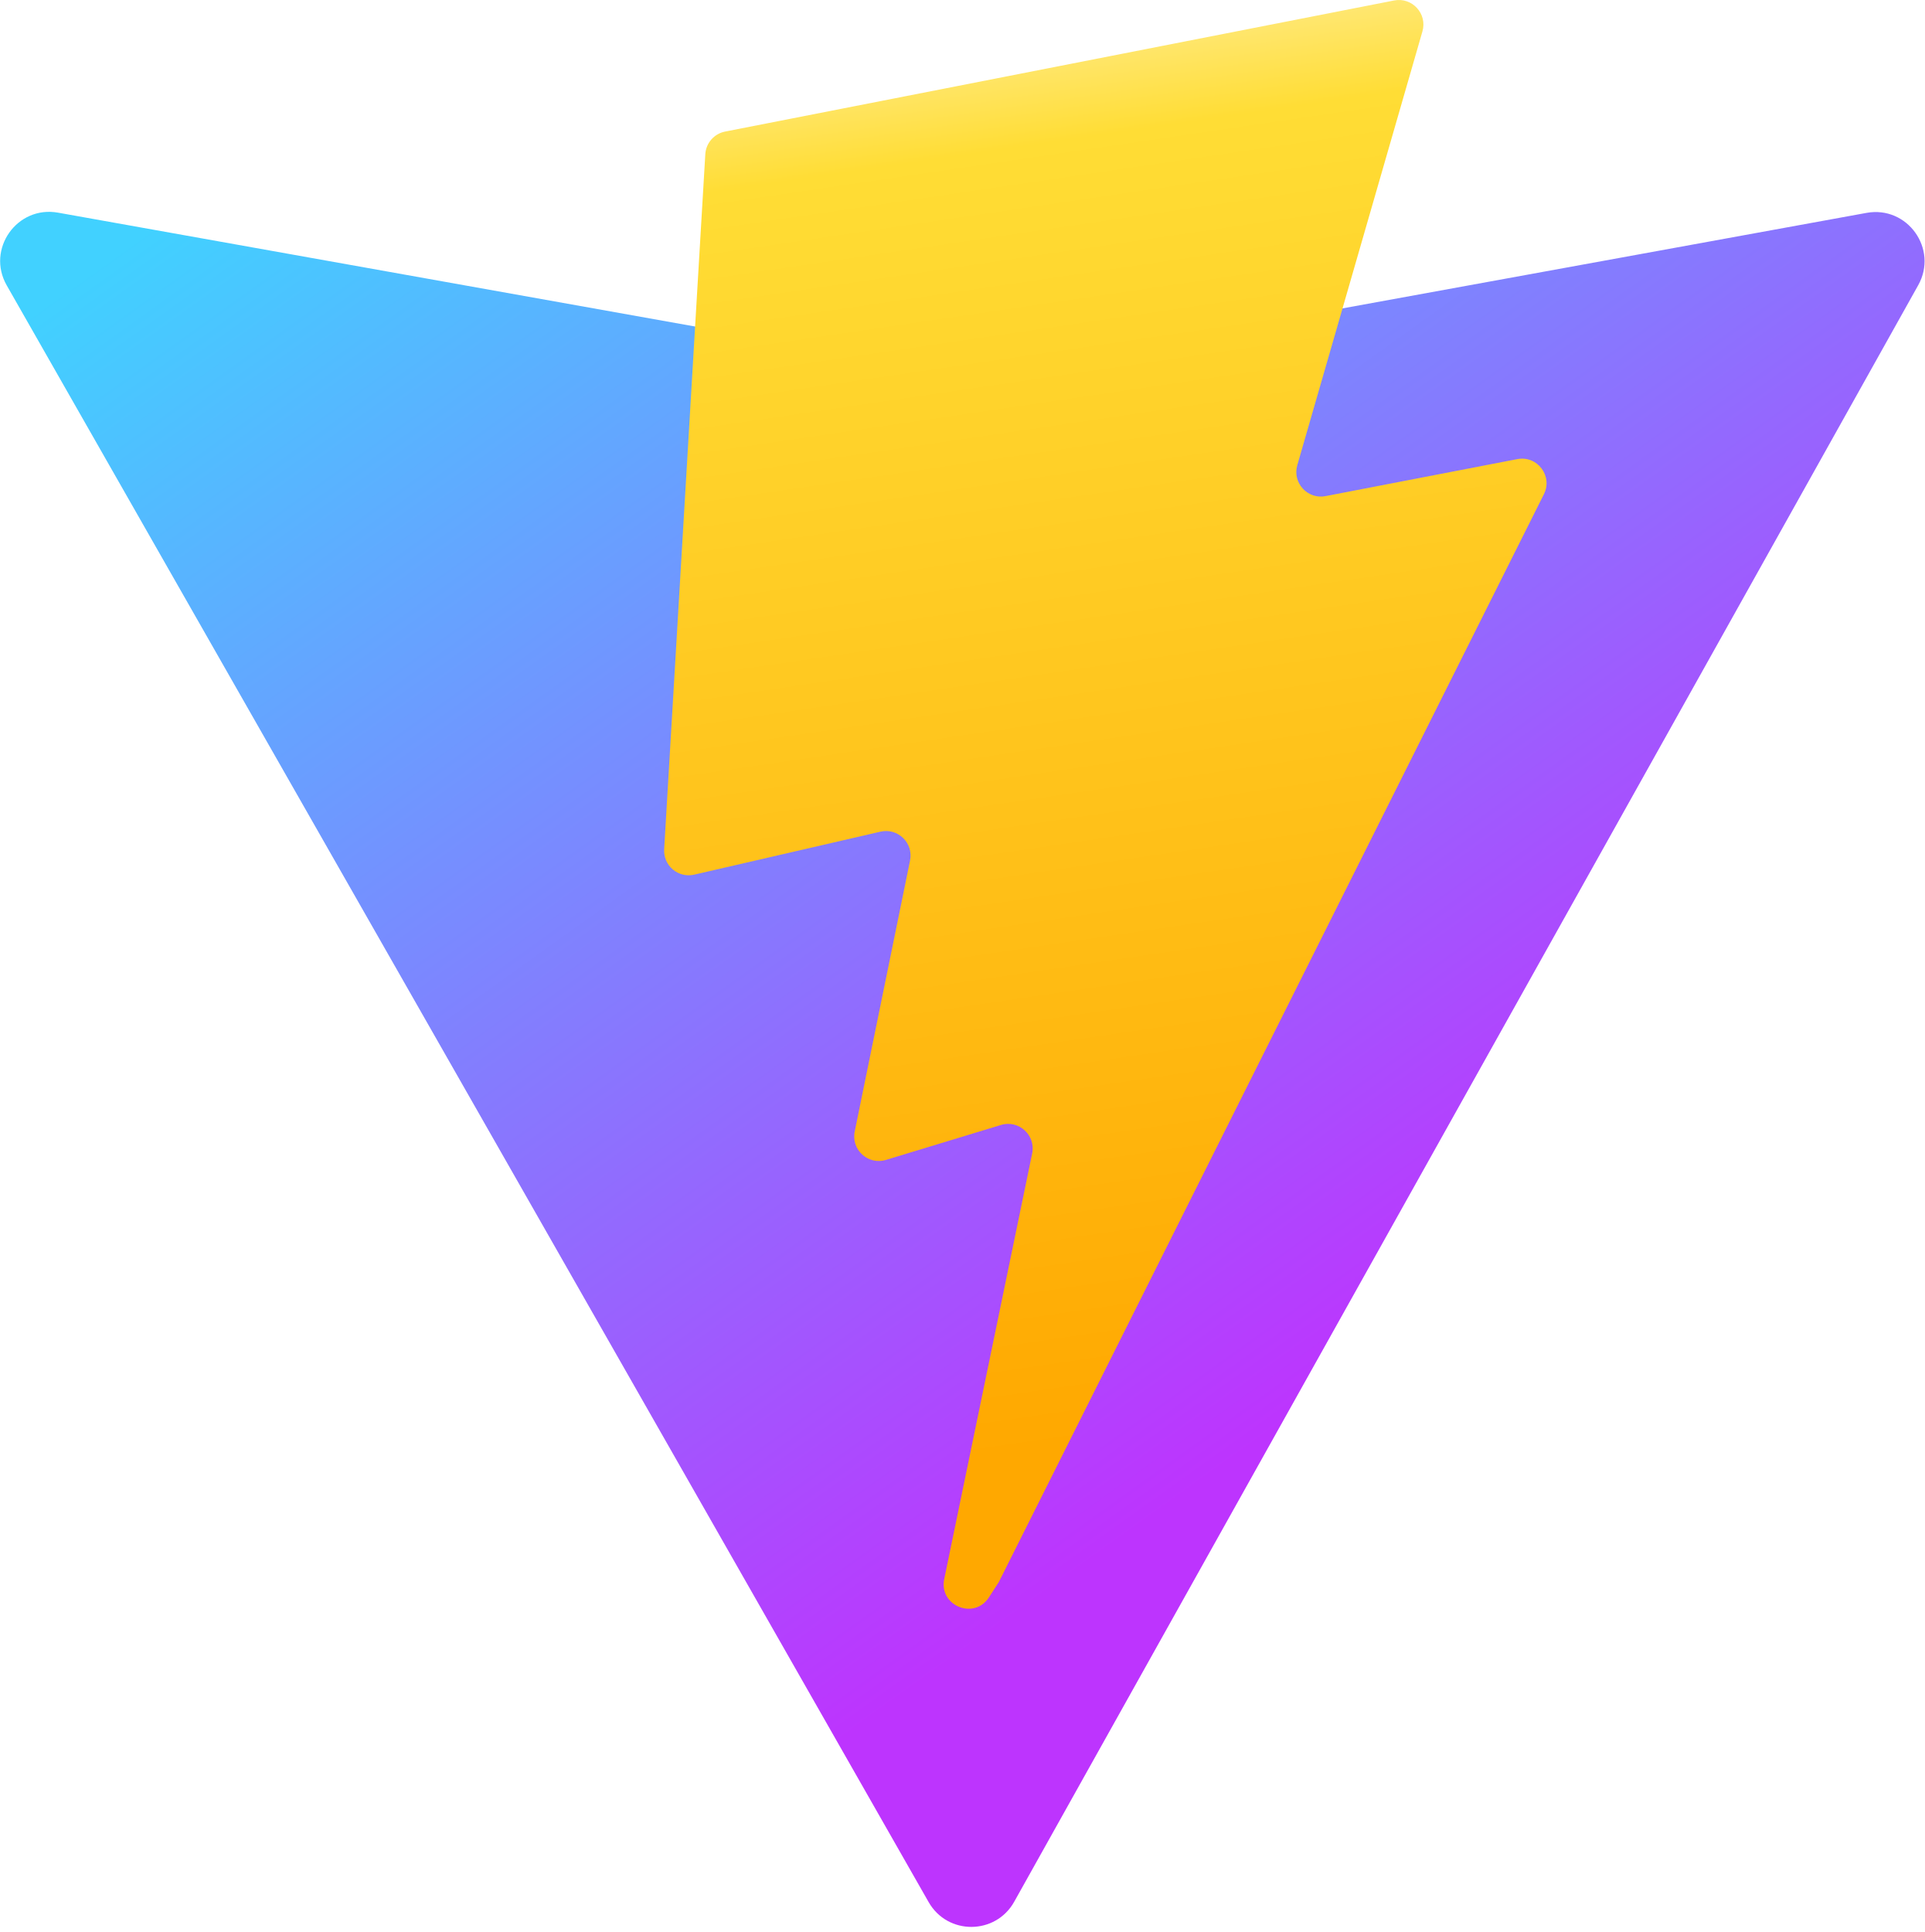
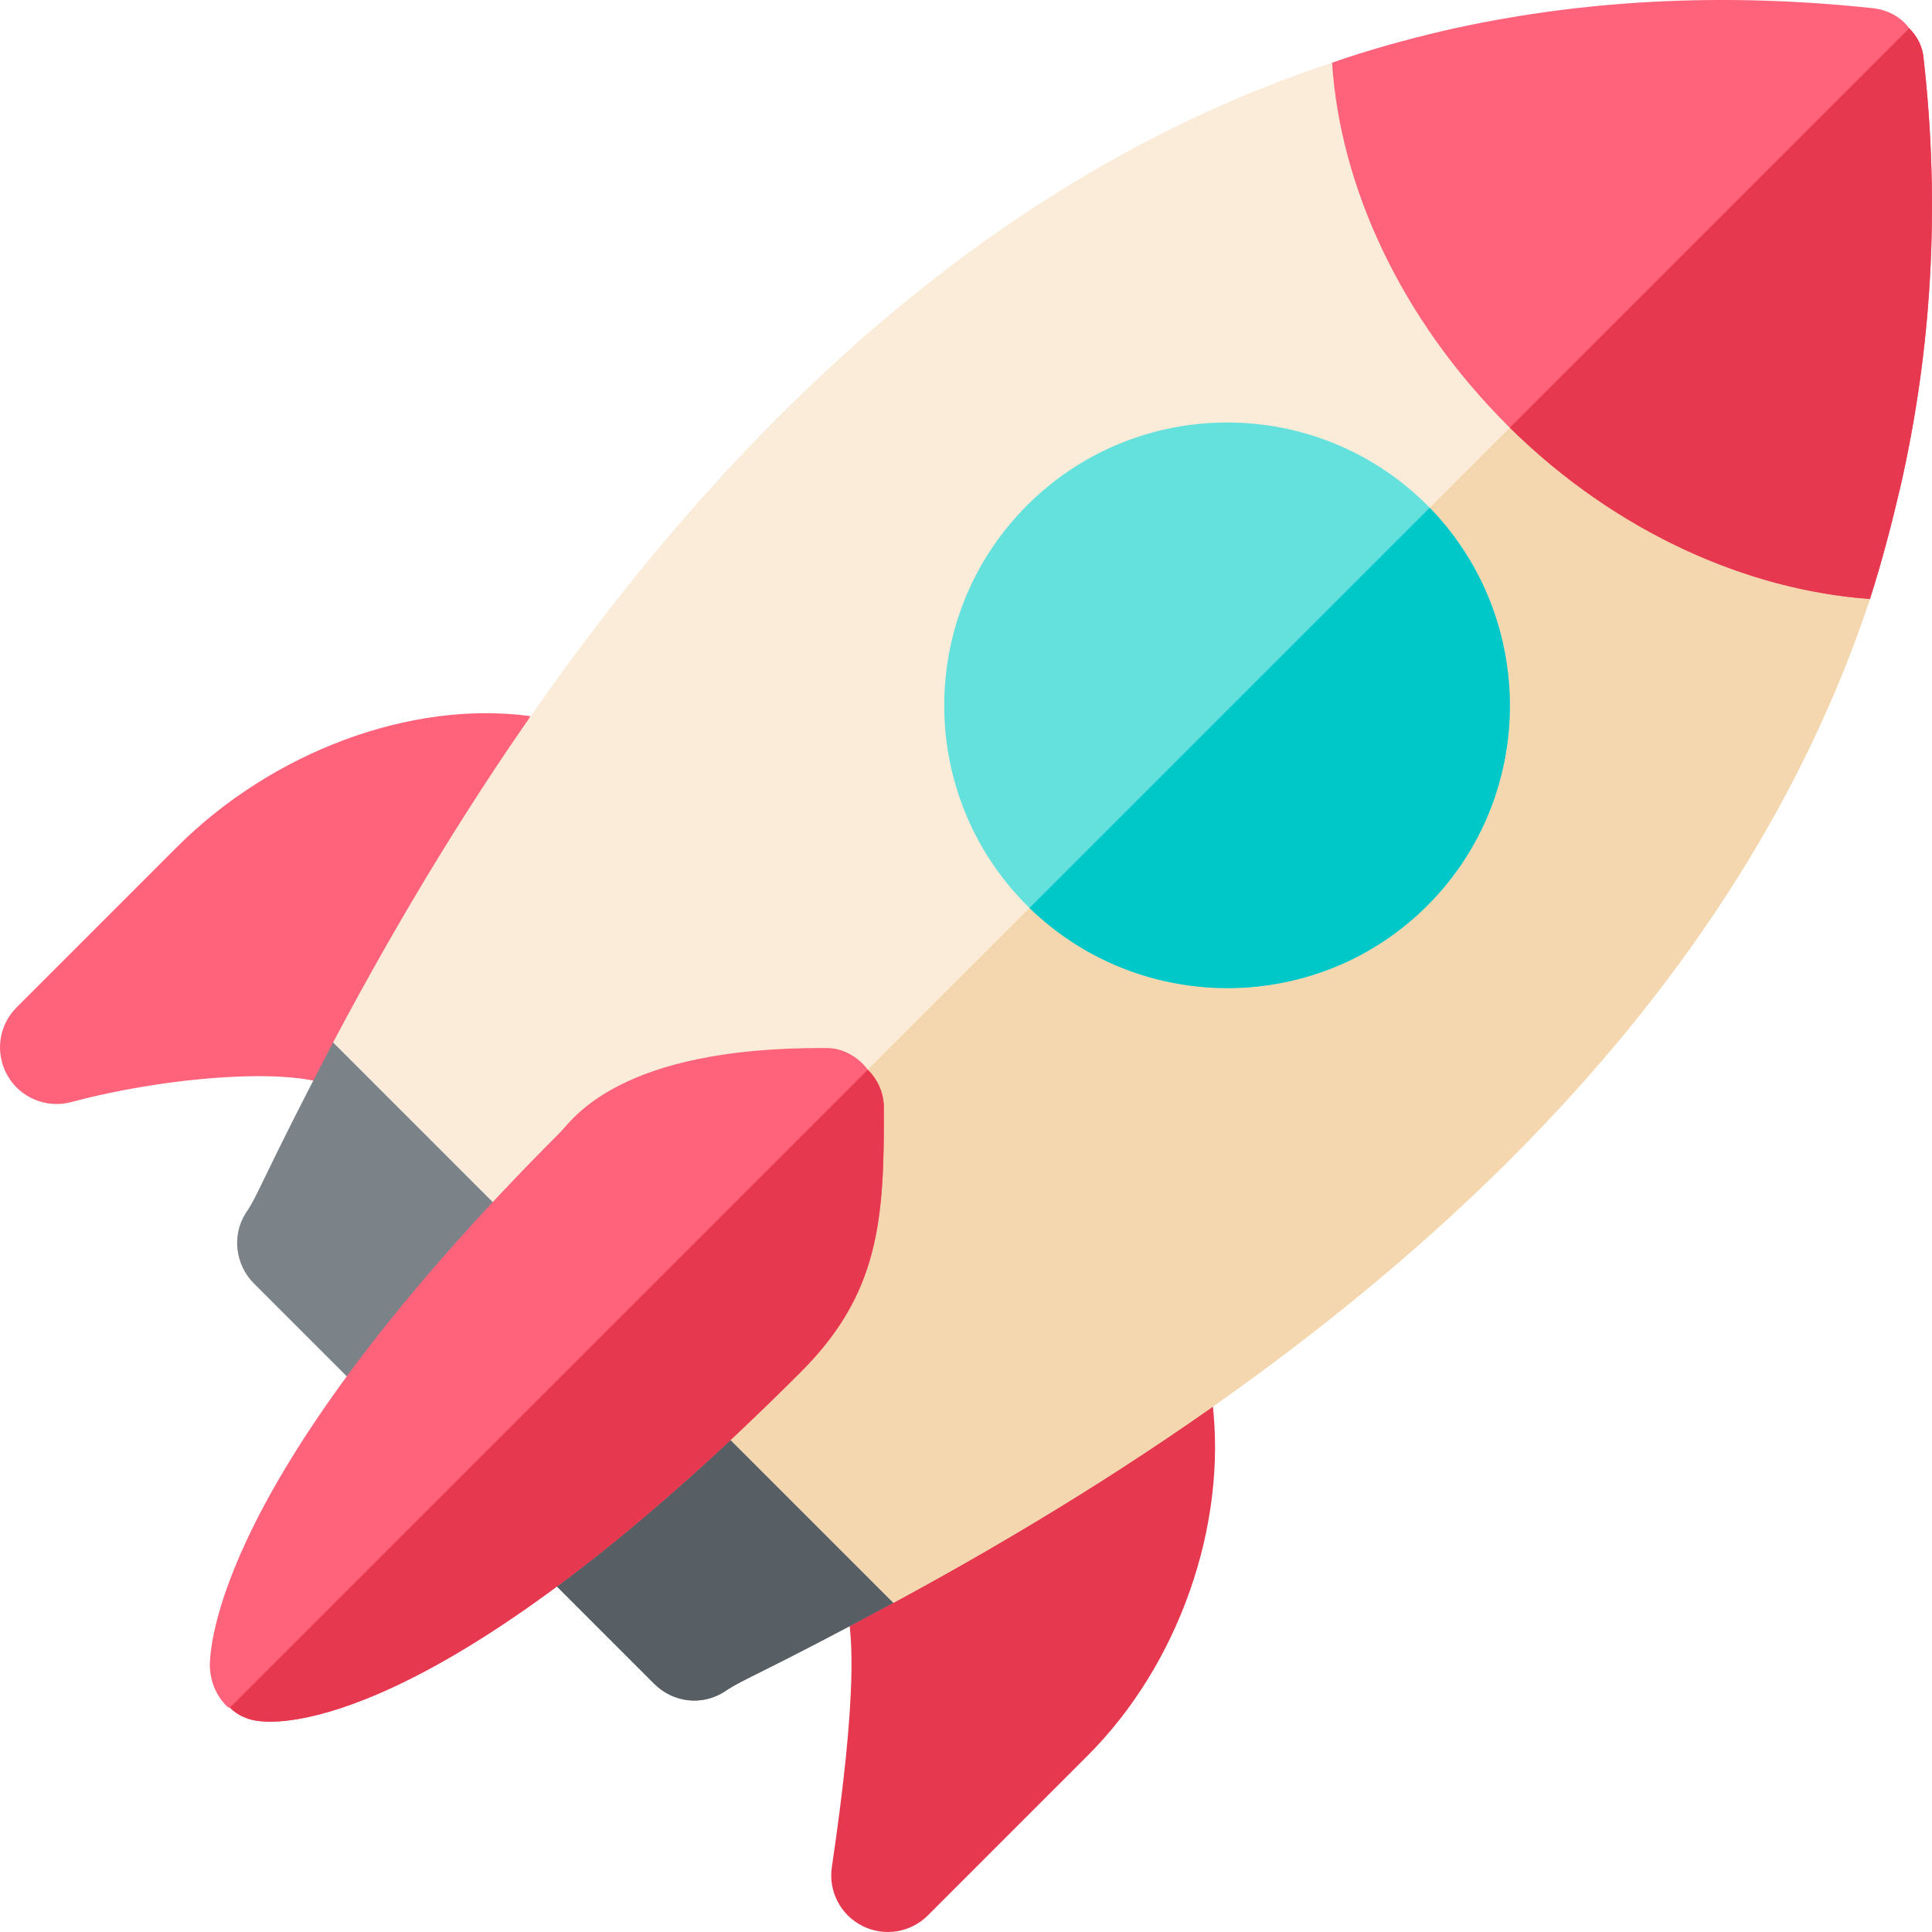
- <svg xmlns="http://www.w3.org/2000/svg" aria-hidden="true" role="img" class="iconify iconify--logos" width="31.88" height="32" preserveAspectRatio="xMidYMid meet" viewBox="0 0 256 257">
-   <defs>
-     <linearGradient id="IconifyId1813088fe1fbc01fb466" x1="-.828%" x2="57.636%" y1="7.652%" y2="78.411%">
-       <stop offset="0%" stop-color="#41D1FF" />
-       <stop offset="100%" stop-color="#BD34FE" />
-     </linearGradient>
-     <linearGradient id="IconifyId1813088fe1fbc01fb467" x1="43.376%" x2="50.316%" y1="2.242%" y2="89.03%">
-       <stop offset="0%" stop-color="#FFEA83" />
-       <stop offset="8.333%" stop-color="#FFDD35" />
-       <stop offset="100%" stop-color="#FFA800" />
-     </linearGradient>
-   </defs>
-   <path fill="url(#IconifyId1813088fe1fbc01fb466)" d="M255.153 37.938L134.897 252.976c-2.483 4.44-8.862 4.466-11.382.048L.875 37.958c-2.746-4.814 1.371-10.646 6.827-9.67l120.385 21.517a6.537 6.537 0 0 0 2.322-.004l117.867-21.483c5.438-.991 9.574 4.796 6.877 9.62Z" />
-   <path fill="url(#IconifyId1813088fe1fbc01fb467)" d="M185.432.063L96.44 17.501a3.268 3.268 0 0 0-2.634 3.014l-5.474 92.456a3.268 3.268 0 0 0 3.997 3.378l24.777-5.718c2.318-.535 4.413 1.507 3.936 3.838l-7.361 36.047c-.495 2.426 1.782 4.5 4.151 3.78l15.304-4.649c2.372-.72 4.652 1.36 4.15 3.788l-11.698 56.621c-.732 3.542 3.979 5.473 5.943 2.437l1.313-2.028l72.516-144.72c1.215-2.423-.88-5.186-3.54-4.672l-25.505 4.922c-2.396.462-4.435-1.77-3.759-4.114l16.646-57.705c.677-2.35-1.37-4.583-3.769-4.113Z" />
+ <svg xmlns="http://www.w3.org/2000/svg" height="512pt" viewBox="0 0 512 512.001" width="512pt" id="fi_1420337">
+   <path d="m140.582 189.781c-31.551-4.289-68.355 9.352-93.762 34.762l-42.426 42.426c-4.797 4.797-5.781 12.223-2.383 18.105 3.316 5.805 10.262 8.762 16.871 6.992 26.922-7.219 62.555-9.621 71.316-2.93zm0 0" fill="#ff637b" />
+   <path d="m321.305 371.637-99.5 48c5.543 7.551 5.105 31.434-1.355 75.168-.965 6.469 2.379 12.73 8.09 15.586 5.777 2.922 12.77 1.793 17.348-2.785l42.426-42.426c23.969-23.969 36.926-60.688 32.992-93.543zm0 0" fill="#e63950" />
+   <path d="m236.762 424.754c-35 18.879-39.453 19.941-44.758 23.547-5.941 3.816-13.578 2.969-18.668-2.121l-106.066-106.066c-4.879-4.879-5.938-12.73-2.121-18.668 3.605-5.305 4.031-8.699 23.121-45.184l42.004-.426 106.066 106.066zm0 0" fill="#7c8388" />
+   <path d="m236.762 424.754c-35 18.879-39.453 19.941-44.758 23.547-5.941 3.816-13.578 2.969-18.668-2.121l-53.035-53.035 63.641-63.637 52.395 52.395zm0 0" fill="#575f64" />
+   <path d="m236.762 424.754-148.492-148.492c73.609-138.945 162.07-225.711 264.742-259.648l72.125 71.699 70.426 70.43c-33.938 102.246-120.488 191.34-258.801 266.012zm0 0" fill="#faecd8" />
+   <path d="m236.762 424.754-74.035-74.035 262.41-262.406 70.426 70.426c-33.938 102.25-120.488 191.344-258.801 266.016zm0 0" fill="#f4d7af" />
+   <path d="m378.891 134.559-.637-.637c-29.273-29.273-76.793-29.277-106.066 0-29.273 29.273-29.273 76.793 0 106.062l.637.637c29.273 28.426 76.367 28.426 105.43-.637 29.062-29.059 29.062-76.156.637-105.426zm0 0" fill="#64e1dc" />
+   <path d="m378.254 239.984c-29.062 29.062-76.156 29.062-105.43.637l106.066-106.062c28.426 29.27 28.426 76.367-.637 105.426zm0 0" fill="#00c8c8" />
+   <path d="m495.562 158.738c-32.453-2.332-67.242-17.605-95.457-45.395l-.637-.637c-28.426-28.426-44.336-63.43-46.457-96.098 9.758-3.395 19.727-6.152 29.699-8.484 36.273-8.273 74.246-10.184 113.703-5.938 3.816.422 7.422 2.332 9.543 5.301 2.121 2.121 3.609 4.879 3.82 8.062 4.457 39.242 2.121 77.215-6.152 113.488-2.332 9.973-4.879 19.73-8.062 29.699zm0 0" fill="#ff637b" />
+   <path d="m495.562 158.738c-32.453-2.332-67.242-17.605-95.457-45.395l105.852-105.855c2.121 2.121 3.605 4.879 3.82 8.062 4.453 39.246 2.121 77.215-6.152 113.488-2.332 9.973-4.879 19.73-8.062 29.699zm0 0" fill="#e63950" />
+   <path d="m234.215 292.809c-.211-3.609-1.695-6.789-4.242-9.336-2.547-3.395-6.574-5.727-10.816-5.727-55.156-.426-67.461 19.09-70.641 22.273-91.852 91.852-92.914 137.039-92.914 141.703.211 4.031 1.695 7.641 4.453 10.395.211.211.426.426.852.426 2.121 2.121 5.09 3.395 8.27 3.605 7.637.848 50.699-.211 142.977-92.488 20.793-20.789 22.277-40.094 22.062-70.852zm0 0" fill="#ff637b" />
+   <path d="m234.215 292.809c.215 30.758-1.27 50.062-22.062 70.852-92.277 92.277-135.34 93.336-142.973 92.488-3.184-.211-6.152-1.484-8.273-3.605l169.07-169.07c2.543 2.547 4.027 5.727 4.238 9.336zm0 0" fill="#e63950" />
</svg>
